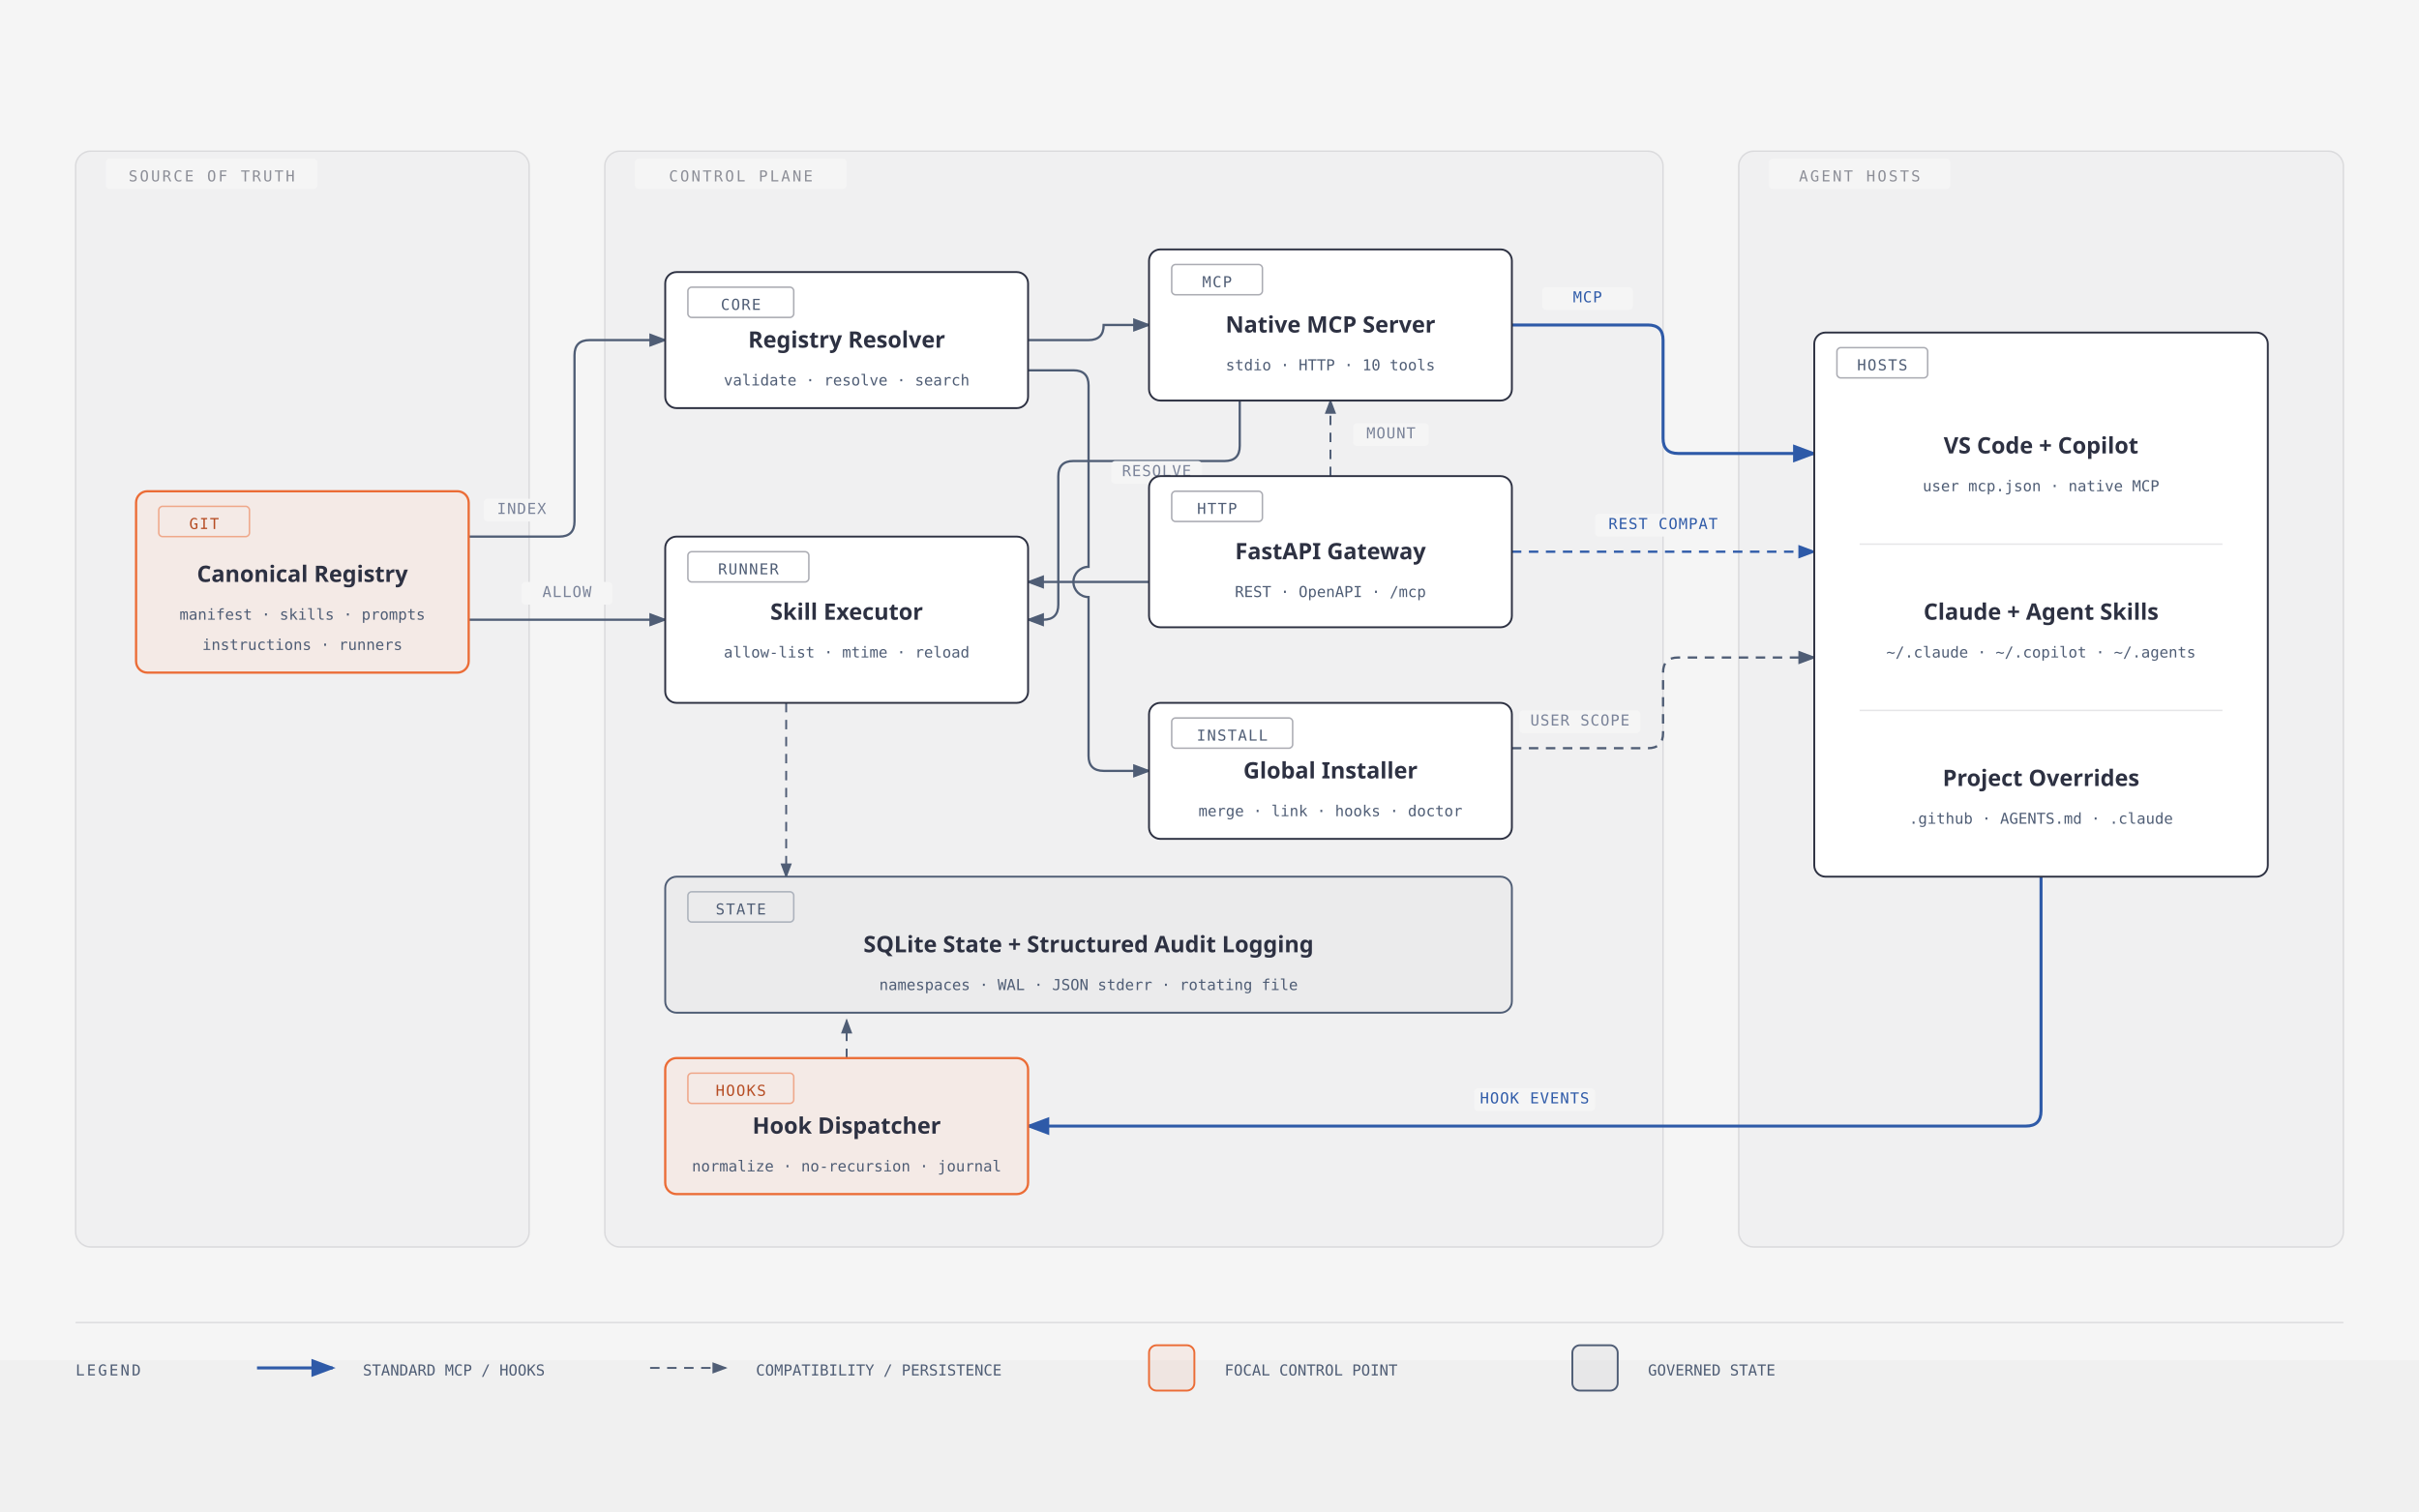
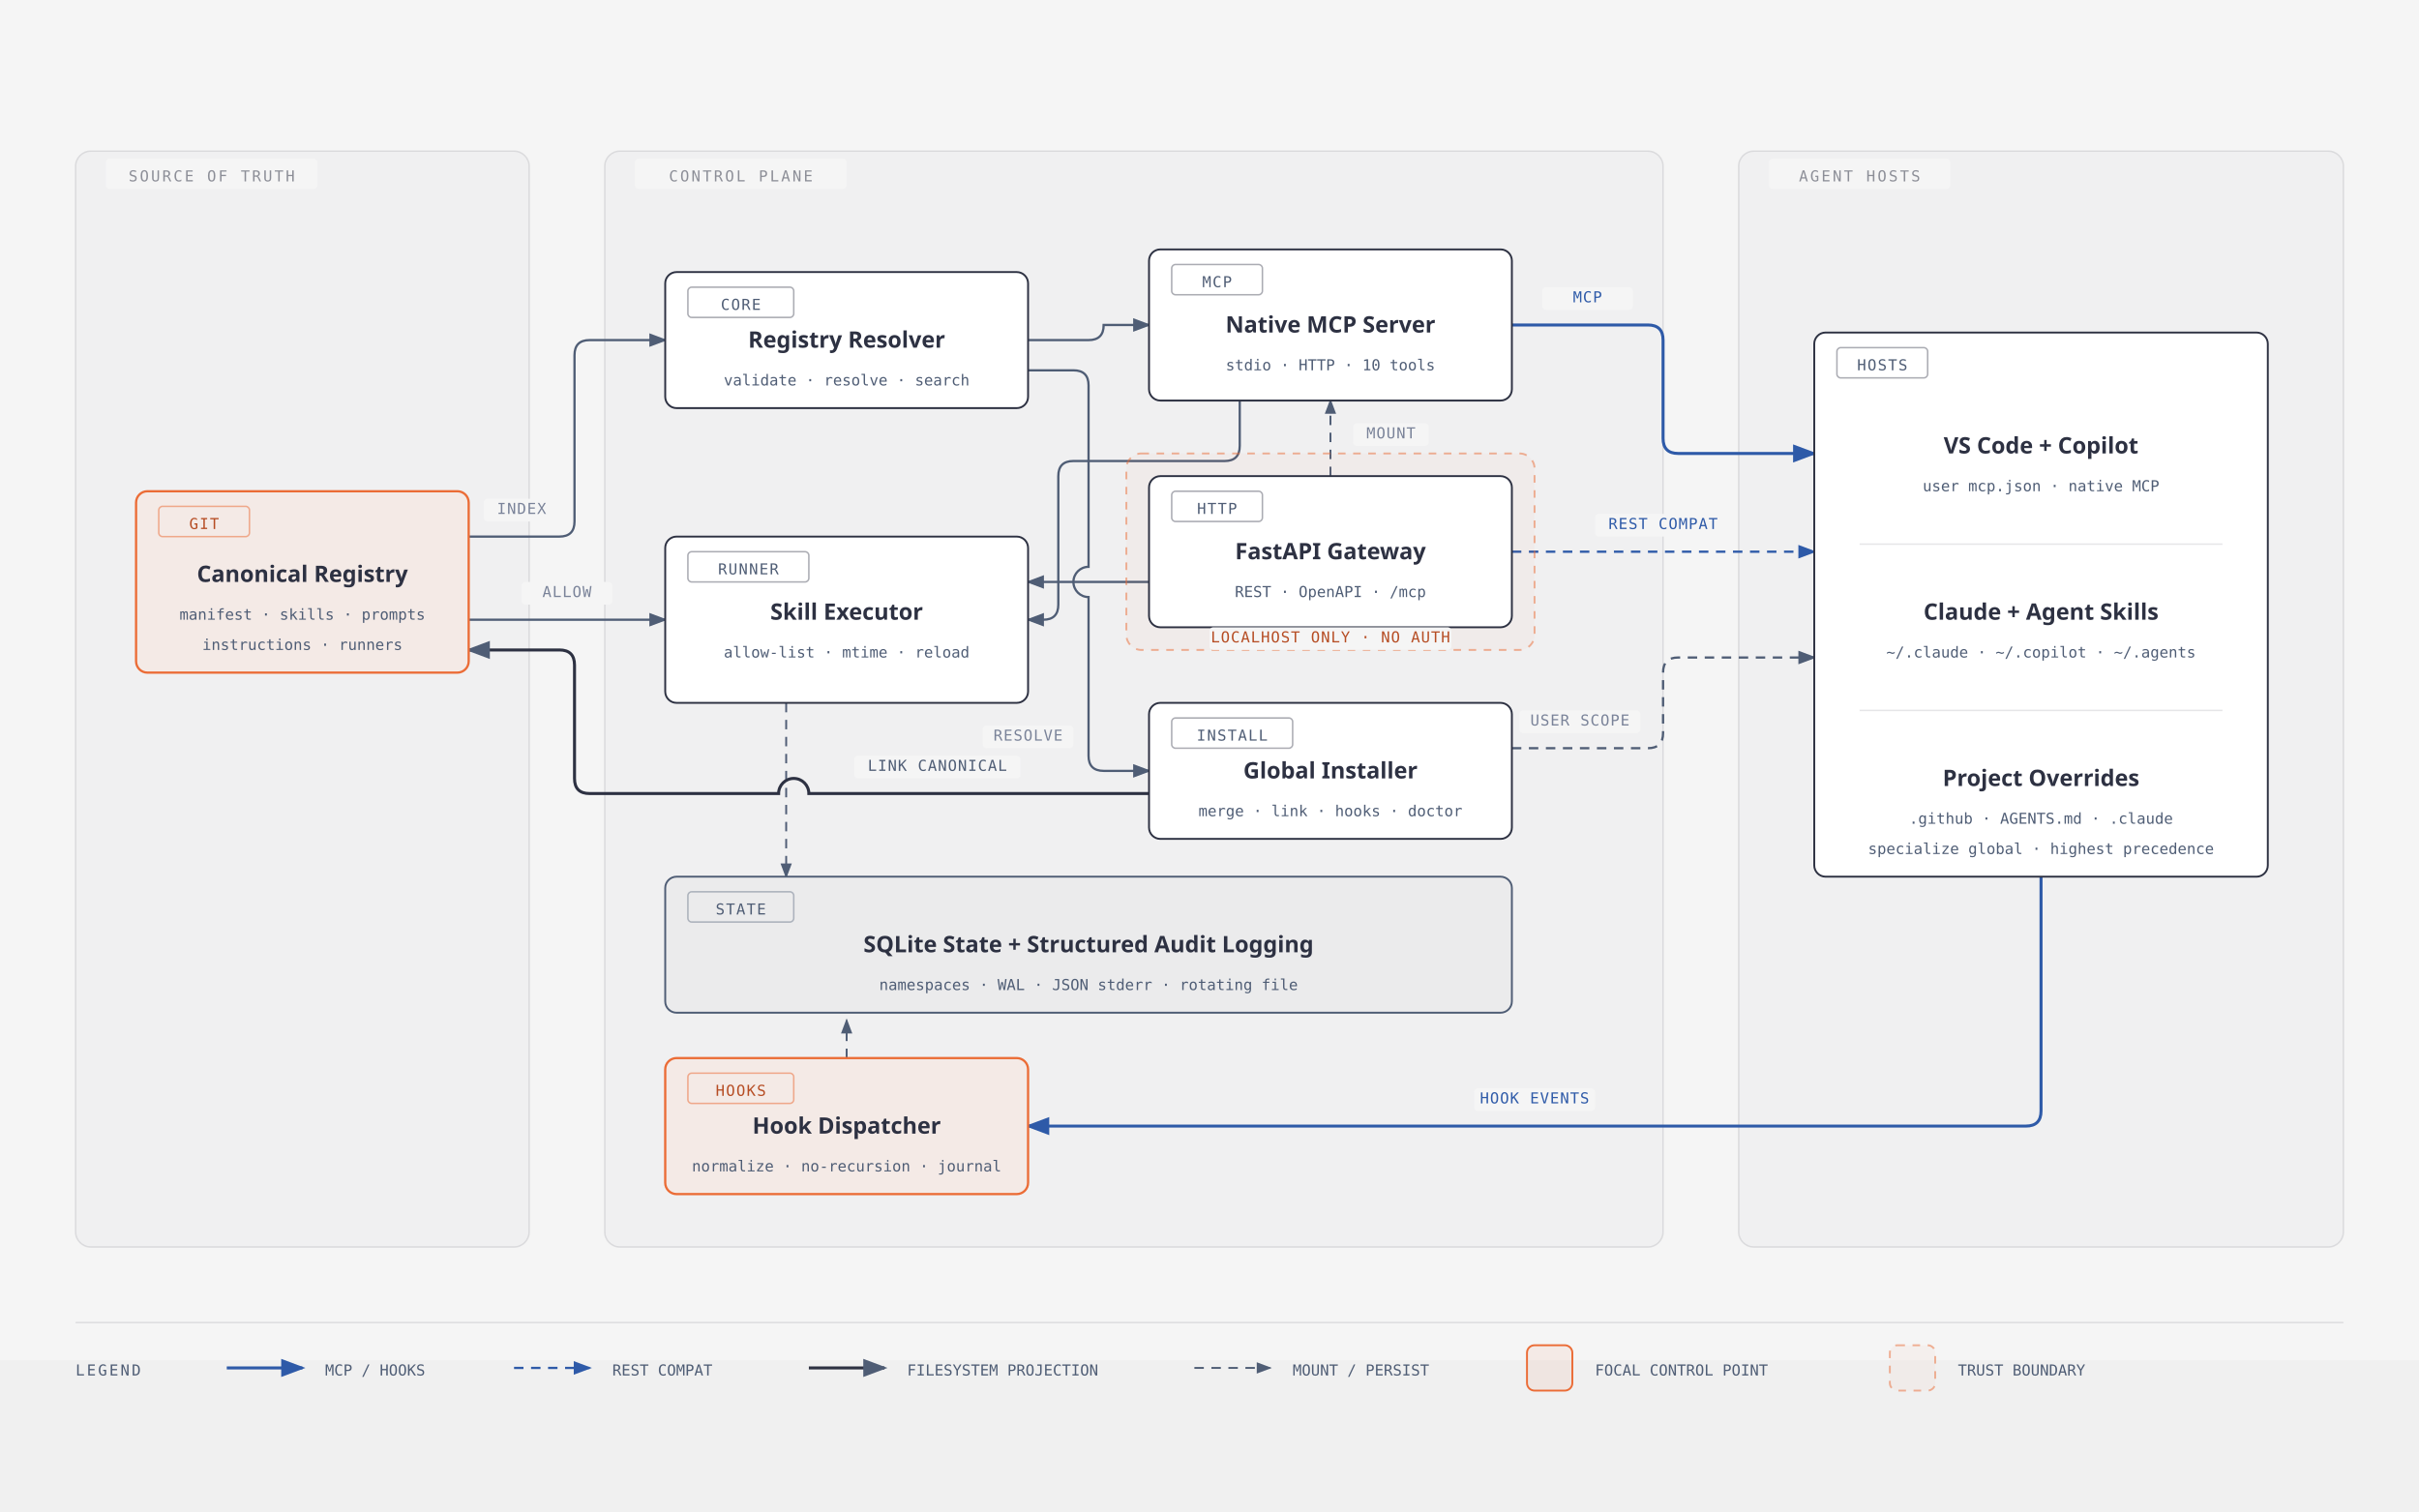
<svg xmlns="http://www.w3.org/2000/svg" viewBox="0 0 1280 800" role="img" aria-labelledby="universal-agent-control-plane-title universal-agent-control-plane-desc">
  <defs>
    <marker id="arrow" markerWidth="8" markerHeight="6" refX="7" refY="3" orient="auto">
      <polygon points="0 0, 8 3, 0 6" fill="#4f5d75" />
    </marker>
    <marker id="arrow-accent" markerWidth="8" markerHeight="6" refX="7" refY="3" orient="auto">
      <polygon points="0 0, 8 3, 0 6" fill="#eb6c36" />
    </marker>
    <marker id="arrow-link" markerWidth="8" markerHeight="6" refX="7" refY="3" orient="auto">
      <polygon points="0 0, 8 3, 0 6" fill="#2e5aa8" />
    </marker>
  </defs>
  <rect width="1280" height="720" fill="#f5f5f5" />
  <rect x="40" y="80" width="240" height="580" rx="8" fill="rgba(45,49,66,0.02)" stroke="rgba(45,49,66,0.12)" stroke-width="0.8" />
  <rect x="56" y="84" width="112" height="16" rx="2" fill="#f5f5f5" />
  <text x="112" y="96" fill="rgba(45,49,66,0.52)" font-size="8" font-family="'Geist Mono', monospace" text-anchor="middle" letter-spacing="0.14em">SOURCE OF TRUTH</text>
  <rect x="320" y="80" width="560" height="580" rx="8" fill="rgba(45,49,66,0.02)" stroke="rgba(45,49,66,0.12)" stroke-width="0.8" />
  <rect x="336" y="84" width="112" height="16" rx="2" fill="#f5f5f5" />
  <text x="392" y="96" fill="rgba(45,49,66,0.52)" font-size="8" font-family="'Geist Mono', monospace" text-anchor="middle" letter-spacing="0.14em">CONTROL PLANE</text>
  <rect x="920" y="80" width="320" height="580" rx="8" fill="rgba(45,49,66,0.02)" stroke="rgba(45,49,66,0.12)" stroke-width="0.8" />
  <rect x="936" y="84" width="96" height="16" rx="2" fill="#f5f5f5" />
  <text x="984" y="96" fill="rgba(45,49,66,0.52)" font-size="8" font-family="'Geist Mono', monospace" text-anchor="middle" letter-spacing="0.14em">AGENT HOSTS</text>
  <path d="M 248,284 H 296 Q 304,284 304,276 V 188 Q 304,180 312,180 H 352" fill="none" stroke="#4f5d75" stroke-width="1.2" marker-end="url(#arrow)" />
  <rect x="256" y="264" width="40" height="12" rx="2" fill="#f5f5f5" />
  <text x="276" y="272" fill="#7a8399" font-size="8" font-family="'Geist Mono', monospace" text-anchor="middle" letter-spacing="0.06em">INDEX</text>
  <line x1="248" y1="328" x2="352" y2="328" stroke="#4f5d75" stroke-width="1.2" marker-end="url(#arrow)" />
  <rect x="276" y="308" width="48" height="12" rx="2" fill="#f5f5f5" />
  <text x="300" y="316" fill="#7a8399" font-size="8" font-family="'Geist Mono', monospace" text-anchor="middle" letter-spacing="0.06em">ALLOW</text>
  <path d="M 544,180 H 576 Q 584,180 584,172 H 608" fill="none" stroke="#4f5d75" stroke-width="1.2" marker-end="url(#arrow)" />
  <path d="M 656,212 V 236 Q 656,244 648,244 H 568 Q 560,244 560,252 V 320 Q 560,328 552,328 H 544" fill="none" stroke="#4f5d75" stroke-width="1.2" marker-end="url(#arrow)" />
  <line x1="608" y1="308" x2="544" y2="308" stroke="#4f5d75" stroke-width="1.2" marker-end="url(#arrow)" />
  <line x1="704" y1="252" x2="704" y2="212" stroke="#4f5d75" stroke-width="1" stroke-dasharray="5,4" marker-end="url(#arrow)" />
  <rect x="716" y="224" width="40" height="12" rx="2" fill="#f5f5f5" />
  <text x="736" y="232" fill="#7a8399" font-size="8" font-family="'Geist Mono', monospace" text-anchor="middle" letter-spacing="0.06em">MOUNT</text>
  <path d="M 544,196 H 568 Q 576,196 576,204 V 300 a 8,8 0 0,0 0,16 V 400 Q 576,408 584,408 H 608" fill="none" stroke="#4f5d75" stroke-width="1.2" marker-end="url(#arrow)" />
-   <rect x="588" y="244" width="48" height="12" rx="2" fill="#f5f5f5" />
-   <text x="612" y="252" fill="#7a8399" font-size="8" font-family="'Geist Mono', monospace" text-anchor="middle" letter-spacing="0.06em">RESOLVE</text>
+   <rect x="520" y="384" width="48" height="12" rx="2" fill="#f5f5f5" />
+   <text x="544" y="392" fill="#7a8399" font-size="8" font-family="'Geist Mono', monospace" text-anchor="middle" letter-spacing="0.06em">RESOLVE</text>
  <line x1="416" y1="372" x2="416" y2="464" stroke="#4f5d75" stroke-width="1" stroke-dasharray="5,4" marker-end="url(#arrow)" />
  <path d="M 800,396 H 872 Q 880,396 880,388 V 356 Q 880,348 888,348 H 960" fill="none" stroke="#4f5d75" stroke-width="1.2" stroke-dasharray="5,4" marker-end="url(#arrow)" />
  <rect x="804" y="376" width="64" height="12" rx="2" fill="#f5f5f5" />
  <text x="836" y="384" fill="#7a8399" font-size="8" font-family="'Geist Mono', monospace" text-anchor="middle" letter-spacing="0.06em">USER SCOPE</text>
  <path d="M 800,172 H 872 Q 880,172 880,180 V 232 Q 880,240 888,240 H 960" fill="none" stroke="#2e5aa8" stroke-width="1.6" marker-end="url(#arrow-link)" />
  <rect x="816" y="152" width="48" height="12" rx="2" fill="#f5f5f5" />
  <text x="840" y="160" fill="#2e5aa8" font-size="8" font-family="'Geist Mono', monospace" text-anchor="middle" letter-spacing="0.06em">MCP</text>
  <line x1="800" y1="292" x2="960" y2="292" stroke="#2e5aa8" stroke-width="1.2" stroke-dasharray="5,4" marker-end="url(#arrow-link)" />
  <rect x="844" y="272" width="72" height="12" rx="2" fill="#f5f5f5" />
  <text x="880" y="280" fill="#2e5aa8" font-size="8" font-family="'Geist Mono', monospace" text-anchor="middle" letter-spacing="0.06em">REST COMPAT</text>
  <path d="M 1080,464 V 588 Q 1080,596 1072,596 H 544" fill="none" stroke="#2e5aa8" stroke-width="1.6" marker-end="url(#arrow-link)" />
  <rect x="780" y="576" width="64" height="12" rx="2" fill="#f5f5f5" />
  <text x="812" y="584" fill="#2e5aa8" font-size="8" font-family="'Geist Mono', monospace" text-anchor="middle" letter-spacing="0.06em">HOOK EVENTS</text>
  <line x1="448" y1="560" x2="448" y2="540" stroke="#4f5d75" stroke-width="1" stroke-dasharray="5,4" marker-end="url(#arrow)" />
+   <path d="M 608,420 H 428 a 8,8 0 0,0 -16,0 H 312 Q 304,420 304,412 V 352 Q 304,344 296,344 H 248" fill="none" stroke="#2d3142" stroke-width="1.6" marker-end="url(#arrow)" />
+   <rect x="452" y="400" width="88" height="12" rx="2" fill="#f5f5f5" />
+   <text x="496" y="408" fill="#4f5d75" font-size="8" font-family="'Geist Mono', monospace" text-anchor="middle" letter-spacing="0.06em">LINK CANONICAL</text>
  <rect x="72" y="260" width="176" height="96" rx="6" fill="#f5f5f5" />
  <rect x="72" y="260" width="176" height="96" rx="6" fill="rgba(235,108,54,0.08)" stroke="#eb6c36" stroke-width="1.2" />
  <rect x="84" y="268" width="48" height="16" rx="2" fill="transparent" stroke="rgba(235,108,54,0.52)" stroke-width="0.8" />
  <text x="108" y="280" fill="#b64d24" font-size="8" font-family="'Geist Mono', monospace" text-anchor="middle" letter-spacing="0.08em">GIT</text>
  <text x="160" y="308" fill="#2d3142" font-size="12" font-weight="600" font-family="'Geist', sans-serif" text-anchor="middle">Canonical Registry</text>
  <text x="160" y="328" fill="#4f5d75" font-size="8" font-family="'Geist Mono', monospace" text-anchor="middle">manifest · skills · prompts</text>
  <text x="160" y="344" fill="#4f5d75" font-size="8" font-family="'Geist Mono', monospace" text-anchor="middle">instructions · runners</text>
  <rect x="352" y="144" width="192" height="72" rx="6" fill="#f5f5f5" />
  <rect x="352" y="144" width="192" height="72" rx="6" fill="#ffffff" stroke="#2d3142" stroke-width="1" />
  <rect x="364" y="152" width="56" height="16" rx="2" fill="transparent" stroke="rgba(45,49,66,0.40)" stroke-width="0.8" />
  <text x="392" y="164" fill="#4f5d75" font-size="8" font-family="'Geist Mono', monospace" text-anchor="middle" letter-spacing="0.08em">CORE</text>
  <text x="448" y="184" fill="#2d3142" font-size="12" font-weight="600" font-family="'Geist', sans-serif" text-anchor="middle">Registry Resolver</text>
  <text x="448" y="204" fill="#4f5d75" font-size="8" font-family="'Geist Mono', monospace" text-anchor="middle">validate · resolve · search</text>
  <rect x="352" y="284" width="192" height="88" rx="6" fill="#f5f5f5" />
  <rect x="352" y="284" width="192" height="88" rx="6" fill="#ffffff" stroke="#2d3142" stroke-width="1" />
  <rect x="364" y="292" width="64" height="16" rx="2" fill="transparent" stroke="rgba(45,49,66,0.40)" stroke-width="0.8" />
  <text x="396" y="304" fill="#4f5d75" font-size="8" font-family="'Geist Mono', monospace" text-anchor="middle" letter-spacing="0.08em">RUNNER</text>
  <text x="448" y="328" fill="#2d3142" font-size="12" font-weight="600" font-family="'Geist', sans-serif" text-anchor="middle">Skill Executor</text>
  <text x="448" y="348" fill="#4f5d75" font-size="8" font-family="'Geist Mono', monospace" text-anchor="middle">allow-list · mtime · reload</text>
  <rect x="608" y="132" width="192" height="80" rx="6" fill="#f5f5f5" />
  <rect x="608" y="132" width="192" height="80" rx="6" fill="#ffffff" stroke="#2d3142" stroke-width="1" />
  <rect x="620" y="140" width="48" height="16" rx="2" fill="transparent" stroke="rgba(45,49,66,0.40)" stroke-width="0.8" />
  <text x="644" y="152" fill="#4f5d75" font-size="8" font-family="'Geist Mono', monospace" text-anchor="middle" letter-spacing="0.08em">MCP</text>
  <text x="704" y="176" fill="#2d3142" font-size="12" font-weight="600" font-family="'Geist', sans-serif" text-anchor="middle">Native MCP Server</text>
  <text x="704" y="196" fill="#4f5d75" font-size="8" font-family="'Geist Mono', monospace" text-anchor="middle">stdio · HTTP · 10 tools</text>
  <rect x="608" y="252" width="192" height="80" rx="6" fill="#f5f5f5" />
+   <rect x="596" y="240" width="216" height="104" rx="8" fill="rgba(235,108,54,0.04)" stroke="rgba(235,108,54,0.50)" stroke-width="1" stroke-dasharray="4,4" />
  <rect x="608" y="252" width="192" height="80" rx="6" fill="#ffffff" stroke="#2d3142" stroke-width="1" />
  <rect x="620" y="260" width="48" height="16" rx="2" fill="transparent" stroke="rgba(45,49,66,0.40)" stroke-width="0.8" />
  <text x="644" y="272" fill="#4f5d75" font-size="8" font-family="'Geist Mono', monospace" text-anchor="middle" letter-spacing="0.08em">HTTP</text>
  <text x="704" y="296" fill="#2d3142" font-size="12" font-weight="600" font-family="'Geist', sans-serif" text-anchor="middle">FastAPI Gateway</text>
  <text x="704" y="316" fill="#4f5d75" font-size="8" font-family="'Geist Mono', monospace" text-anchor="middle">REST · OpenAPI · /mcp</text>
+   <rect x="640" y="332" width="128" height="12" rx="2" fill="#f5f5f5" />
+   <text x="704" y="340" fill="#b64d24" font-size="8" font-family="'Geist Mono', monospace" text-anchor="middle" letter-spacing="0.06em">LOCALHOST ONLY · NO AUTH</text>
  <rect x="608" y="372" width="192" height="72" rx="6" fill="#f5f5f5" />
  <rect x="608" y="372" width="192" height="72" rx="6" fill="#ffffff" stroke="#2d3142" stroke-width="1" />
  <rect x="620" y="380" width="64" height="16" rx="2" fill="transparent" stroke="rgba(45,49,66,0.40)" stroke-width="0.8" />
  <text x="652" y="392" fill="#4f5d75" font-size="8" font-family="'Geist Mono', monospace" text-anchor="middle" letter-spacing="0.08em">INSTALL</text>
  <text x="704" y="412" fill="#2d3142" font-size="12" font-weight="600" font-family="'Geist', sans-serif" text-anchor="middle">Global Installer</text>
  <text x="704" y="432" fill="#4f5d75" font-size="8" font-family="'Geist Mono', monospace" text-anchor="middle">merge · link · hooks · doctor</text>
  <rect x="352" y="464" width="448" height="72" rx="6" fill="#f5f5f5" />
  <rect x="352" y="464" width="448" height="72" rx="6" fill="rgba(45,49,66,0.05)" stroke="#4f5d75" stroke-width="1" />
  <rect x="364" y="472" width="56" height="16" rx="2" fill="transparent" stroke="rgba(79,93,117,0.40)" stroke-width="0.8" />
  <text x="392" y="484" fill="#4f5d75" font-size="8" font-family="'Geist Mono', monospace" text-anchor="middle" letter-spacing="0.08em">STATE</text>
  <text x="576" y="504" fill="#2d3142" font-size="12" font-weight="600" font-family="'Geist', sans-serif" text-anchor="middle">SQLite State + Structured Audit Logging</text>
  <text x="576" y="524" fill="#4f5d75" font-size="8" font-family="'Geist Mono', monospace" text-anchor="middle">namespaces · WAL · JSON stderr · rotating file</text>
  <rect x="960" y="176" width="240" height="288" rx="6" fill="#f5f5f5" />
  <rect x="960" y="176" width="240" height="288" rx="6" fill="#ffffff" stroke="#2d3142" stroke-width="1" />
  <rect x="972" y="184" width="48" height="16" rx="2" fill="transparent" stroke="rgba(45,49,66,0.40)" stroke-width="0.8" />
  <text x="996" y="196" fill="#4f5d75" font-size="8" font-family="'Geist Mono', monospace" text-anchor="middle" letter-spacing="0.08em">HOSTS</text>
  <text x="1080" y="240" fill="#2d3142" font-size="12" font-weight="600" font-family="'Geist', sans-serif" text-anchor="middle">VS Code + Copilot</text>
  <text x="1080" y="260" fill="#4f5d75" font-size="8" font-family="'Geist Mono', monospace" text-anchor="middle">user mcp.json · native MCP</text>
  <line x1="984" y1="288" x2="1176" y2="288" stroke="rgba(45,49,66,0.12)" stroke-width="0.8" />
  <text x="1080" y="328" fill="#2d3142" font-size="12" font-weight="600" font-family="'Geist', sans-serif" text-anchor="middle">Claude + Agent Skills</text>
  <text x="1080" y="348" fill="#4f5d75" font-size="8" font-family="'Geist Mono', monospace" text-anchor="middle">~/.claude · ~/.copilot · ~/.agents</text>
  <line x1="984" y1="376" x2="1176" y2="376" stroke="rgba(45,49,66,0.12)" stroke-width="0.8" />
  <text x="1080" y="416" fill="#2d3142" font-size="12" font-weight="600" font-family="'Geist', sans-serif" text-anchor="middle">Project Overrides</text>
  <text x="1080" y="436" fill="#4f5d75" font-size="8" font-family="'Geist Mono', monospace" text-anchor="middle">.github · AGENTS.md · .claude</text>
+   <text x="1080" y="452" fill="#4f5d75" font-size="8" font-family="'Geist Mono', monospace" text-anchor="middle">specialize global · highest precedence</text>
  <rect x="352" y="560" width="192" height="72" rx="6" fill="#f5f5f5" />
  <rect x="352" y="560" width="192" height="72" rx="6" fill="rgba(235,108,54,0.08)" stroke="#eb6c36" stroke-width="1.2" />
  <rect x="364" y="568" width="56" height="16" rx="2" fill="transparent" stroke="rgba(235,108,54,0.52)" stroke-width="0.8" />
  <text x="392" y="580" fill="#b64d24" font-size="8" font-family="'Geist Mono', monospace" text-anchor="middle" letter-spacing="0.08em">HOOKS</text>
  <text x="448" y="600" fill="#2d3142" font-size="12" font-weight="600" font-family="'Geist', sans-serif" text-anchor="middle">Hook Dispatcher</text>
  <text x="448" y="620" fill="#4f5d75" font-size="8" font-family="'Geist Mono', monospace" text-anchor="middle">normalize · no-recursion · journal</text>
  <line x1="40" y1="700" x2="1240" y2="700" stroke="rgba(45,49,66,0.12)" stroke-width="0.8" />
  <text x="40" y="728" fill="#4f5d75" font-size="8" font-family="'Geist Mono', monospace" letter-spacing="0.14em">LEGEND</text>
-   <line x1="136" y1="724" x2="176" y2="724" stroke="#2e5aa8" stroke-width="1.6" marker-end="url(#arrow-link)" />
-   <text x="192" y="728" fill="#4f5d75" font-size="8" font-family="'Geist Mono', monospace">STANDARD MCP / HOOKS</text>
-   <line x1="344" y1="724" x2="384" y2="724" stroke="#4f5d75" stroke-width="1" stroke-dasharray="5,4" marker-end="url(#arrow)" />
-   <text x="400" y="728" fill="#4f5d75" font-size="8" font-family="'Geist Mono', monospace">COMPATIBILITY / PERSISTENCE</text>
-   <rect x="608" y="712" width="24" height="24" rx="4" fill="rgba(235,108,54,0.08)" stroke="#eb6c36" stroke-width="1" />
-   <text x="648" y="728" fill="#4f5d75" font-size="8" font-family="'Geist Mono', monospace">FOCAL CONTROL POINT</text>
-   <rect x="832" y="712" width="24" height="24" rx="4" fill="rgba(45,49,66,0.05)" stroke="#4f5d75" stroke-width="1" />
-   <text x="872" y="728" fill="#4f5d75" font-size="8" font-family="'Geist Mono', monospace">GOVERNED STATE</text>
+   <line x1="120" y1="724" x2="160" y2="724" stroke="#2e5aa8" stroke-width="1.6" marker-end="url(#arrow-link)" />
+   <text x="172" y="728" fill="#4f5d75" font-size="8" font-family="'Geist Mono', monospace">MCP / HOOKS</text>
+   <line x1="272" y1="724" x2="312" y2="724" stroke="#2e5aa8" stroke-width="1.2" stroke-dasharray="5,4" marker-end="url(#arrow-link)" />
+   <text x="324" y="728" fill="#4f5d75" font-size="8" font-family="'Geist Mono', monospace">REST COMPAT</text>
+   <line x1="428" y1="724" x2="468" y2="724" stroke="#2d3142" stroke-width="1.6" marker-end="url(#arrow)" />
+   <text x="480" y="728" fill="#4f5d75" font-size="8" font-family="'Geist Mono', monospace">FILESYSTEM PROJECTION</text>
+   <line x1="632" y1="724" x2="672" y2="724" stroke="#4f5d75" stroke-width="1" stroke-dasharray="5,4" marker-end="url(#arrow)" />
+   <text x="684" y="728" fill="#4f5d75" font-size="8" font-family="'Geist Mono', monospace">MOUNT / PERSIST</text>
+   <rect x="808" y="712" width="24" height="24" rx="4" fill="rgba(235,108,54,0.08)" stroke="#eb6c36" stroke-width="1" />
+   <text x="844" y="728" fill="#4f5d75" font-size="8" font-family="'Geist Mono', monospace">FOCAL CONTROL POINT</text>
+   <rect x="1000" y="712" width="24" height="24" rx="4" fill="rgba(235,108,54,0.04)" stroke="rgba(235,108,54,0.50)" stroke-width="1" stroke-dasharray="4,4" />
+   <text x="1036" y="728" fill="#4f5d75" font-size="8" font-family="'Geist Mono', monospace">TRUST BOUNDARY</text>
</svg>
